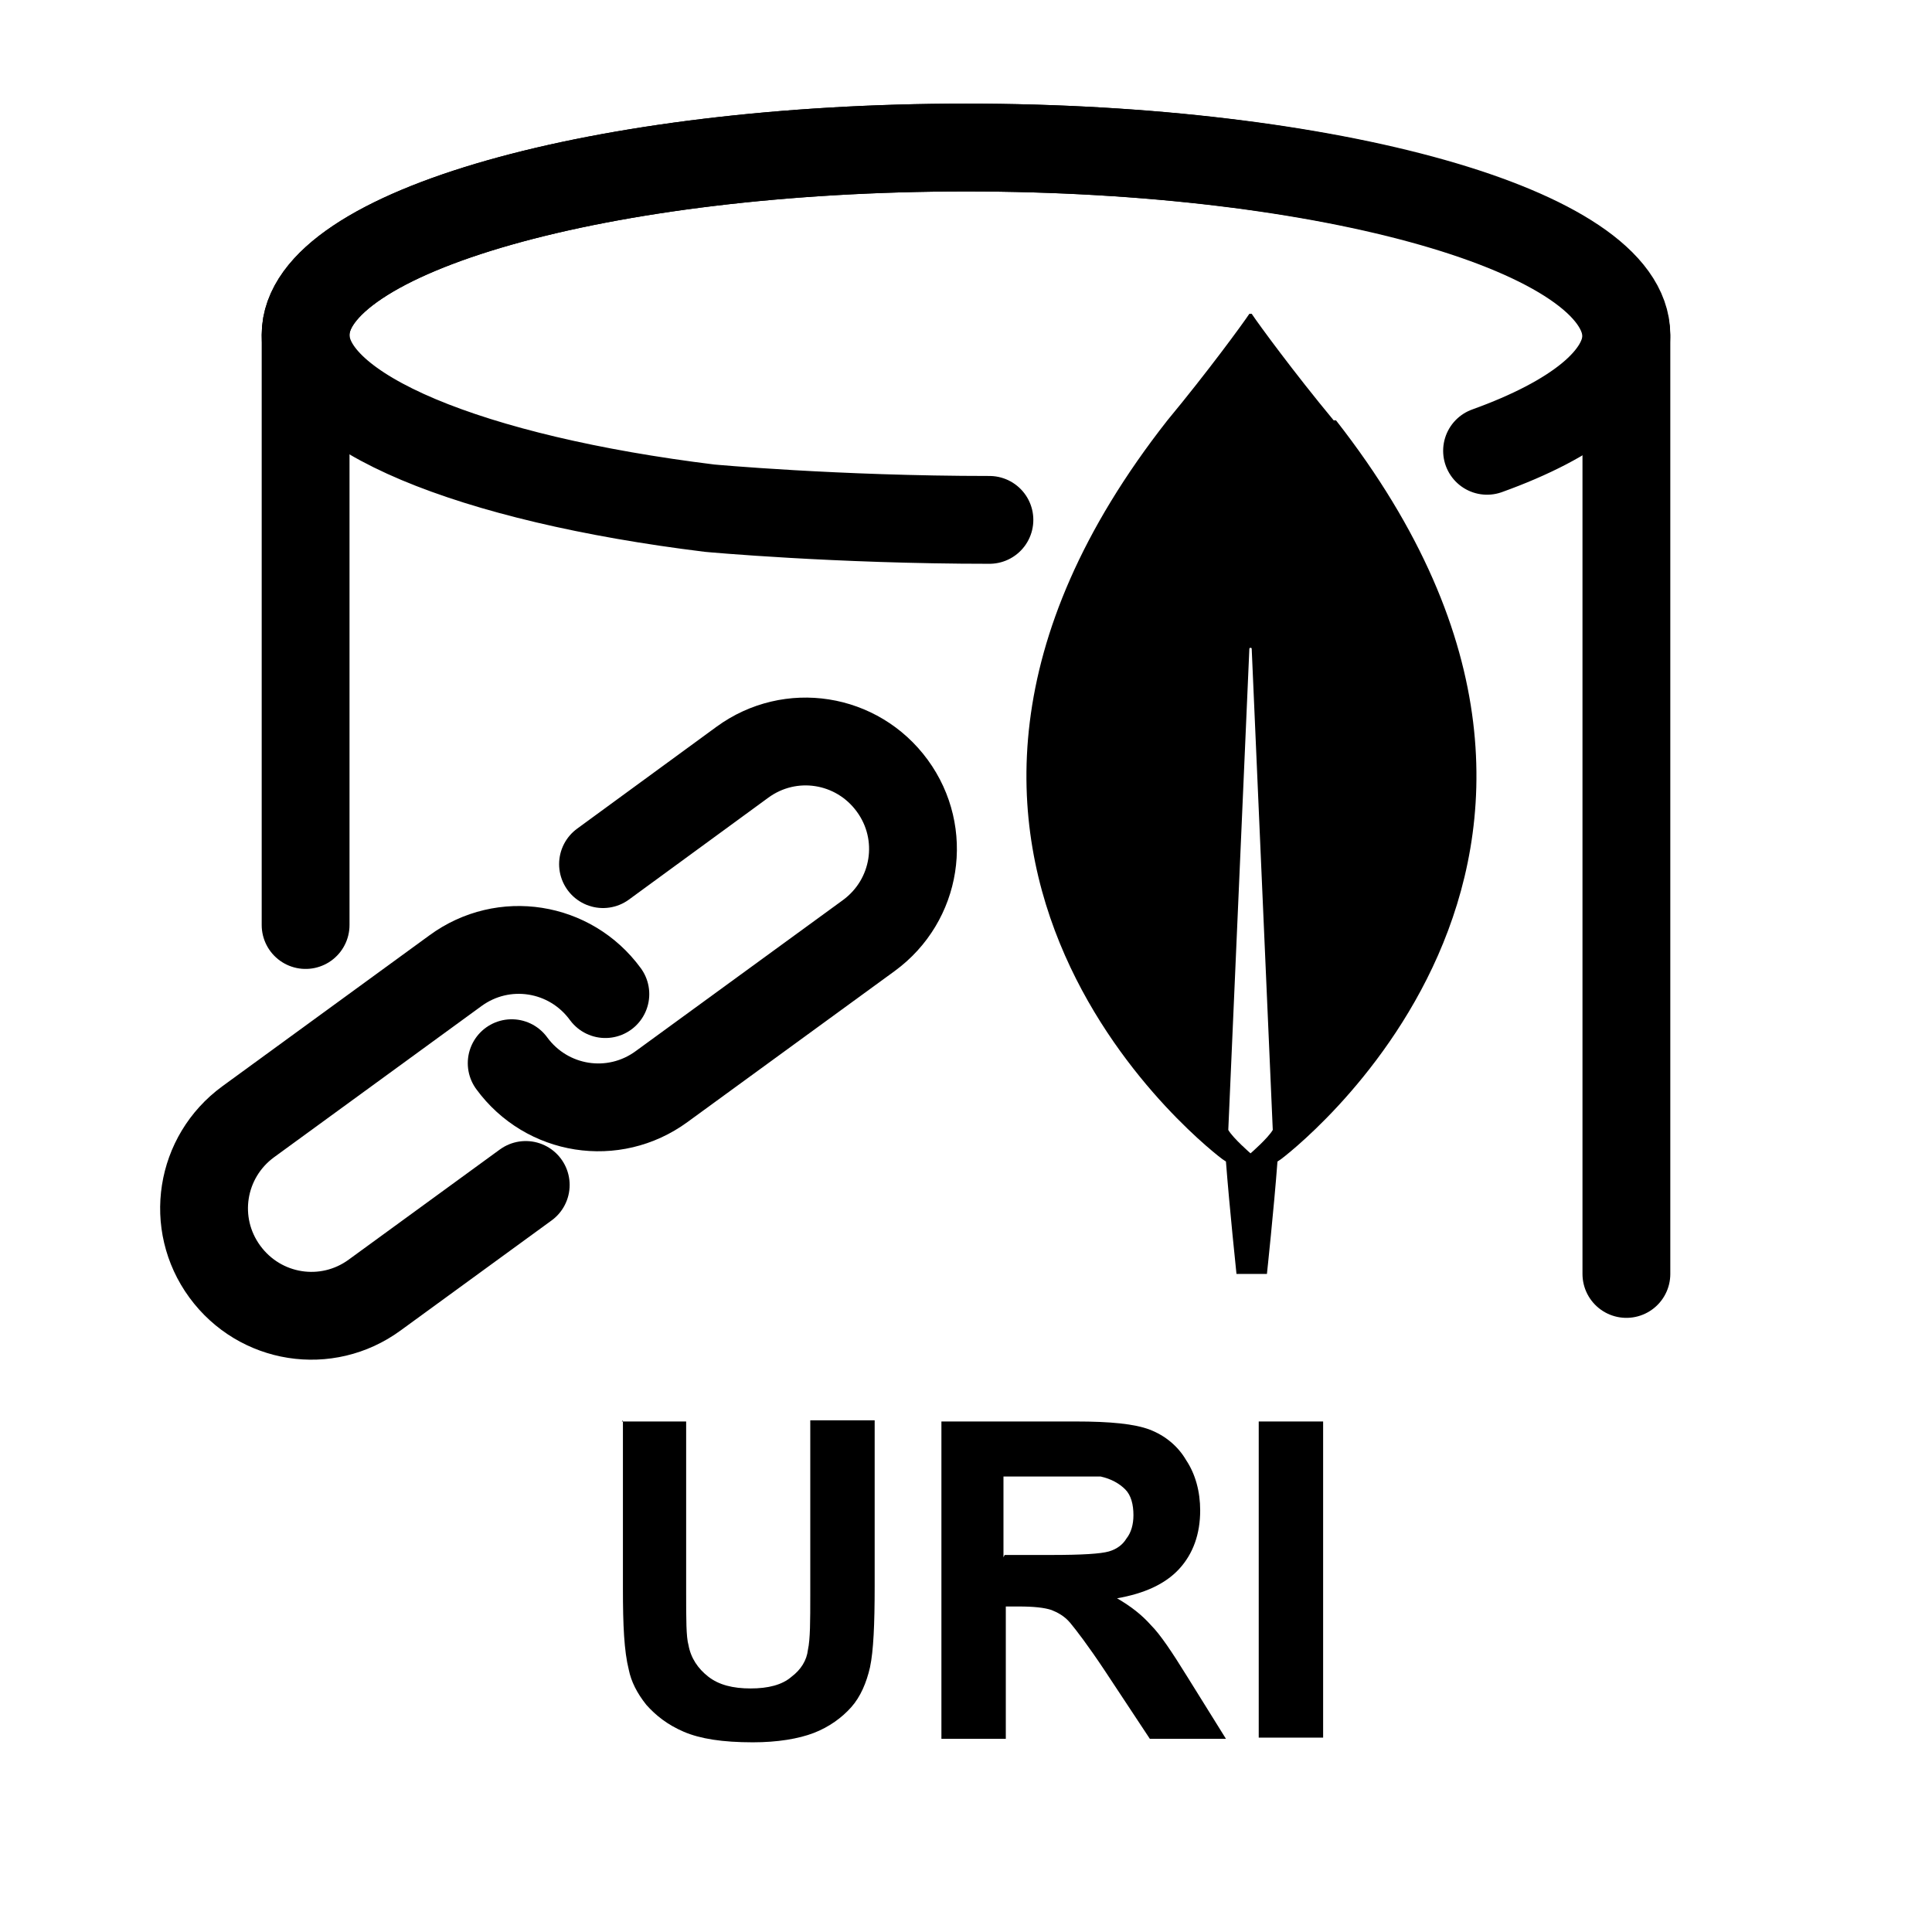
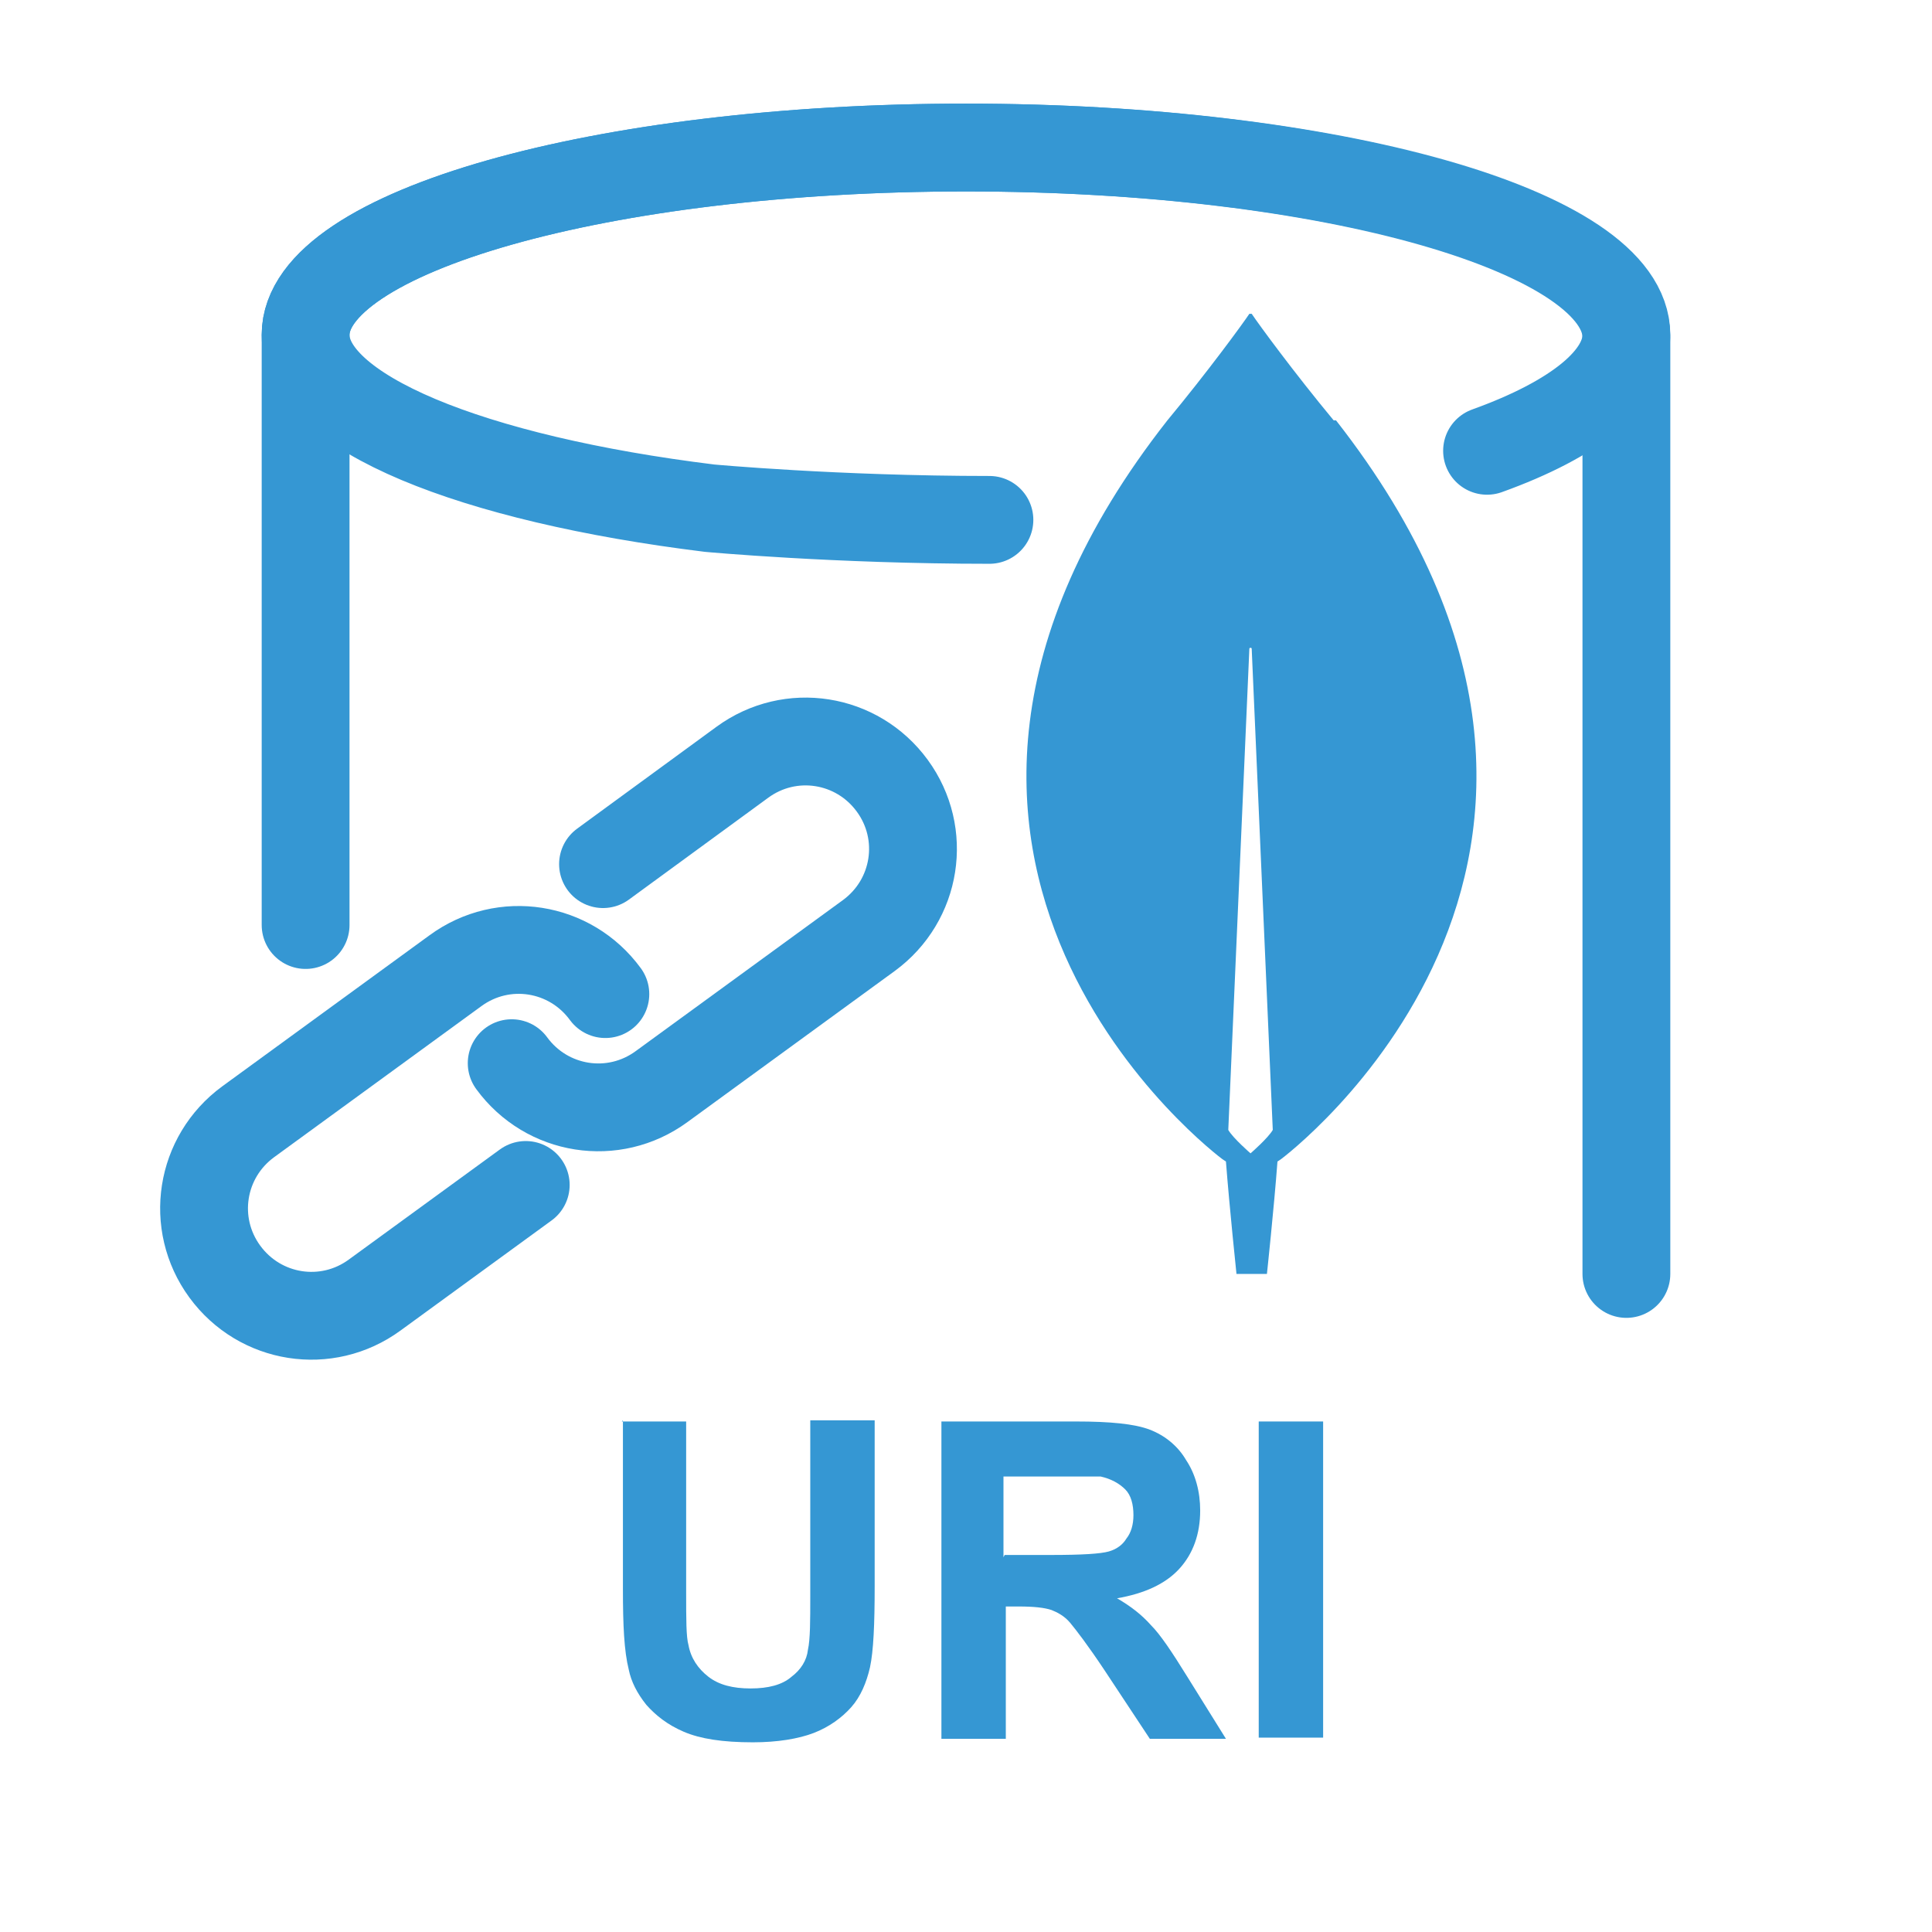
<svg xmlns="http://www.w3.org/2000/svg" id="Layer_3" viewBox="0 0 16.5 16.5">
  <defs>
-     <style>.cls-1{stroke-miterlimit:10;}.cls-1,.cls-2{fill:none;stroke:#000;stroke-linecap:round;stroke-width:.75px;}.cls-2{fill-rule:evenodd;stroke-linejoin:round;}</style>
+     <style>.cls-1{fill:#3597d3;}.cls-2{fill-rule:evenodd;}.cls-2,.cls-3{fill:none;stroke:#3597d3;stroke-linecap:round;stroke-linejoin:round;stroke-width:.75px;}</style>
  </defs>
-   <path class="cls-1" d="M13.89,10.88V2.88h0c0-.9-2.53-1.62-5.64-1.62s-5.64.72-5.64,1.6h0v5.04" />
-   <path class="cls-1" d="M12.7,3.85c.75-.27,1.19-.62,1.19-.99,0-.89-2.53-1.6-5.64-1.6s-5.64.72-5.64,1.6c0,.66,1.42,1.23,3.45,1.48,0,0,1.08.1,2.39.1" />
-   <path d="M5.31,12.14h.55v1.46c0,.23,0,.38.02.45.02.11.08.2.17.27.09.07.21.1.36.1s.27-.03.35-.1c.08-.06.13-.14.14-.23.02-.09.02-.25.02-.46v-1.5h.55v1.42c0,.32-.01.55-.04.69-.03.13-.08.25-.16.34-.08.09-.19.17-.32.22s-.31.08-.52.08c-.26,0-.45-.03-.59-.09s-.24-.14-.32-.23c-.08-.1-.13-.2-.15-.3-.04-.16-.05-.38-.05-.69v-1.44Z" />
-   <path d="M8.04,14.84v-2.7h1.15c.29,0,.5.02.63.07.13.05.24.14.31.26.08.12.12.27.12.43,0,.2-.06.37-.18.5-.12.13-.3.21-.53.25.12.07.21.14.29.23.08.08.18.23.31.44l.33.53h-.65l-.39-.59c-.14-.21-.24-.34-.29-.4s-.11-.09-.16-.11c-.06-.02-.15-.03-.28-.03h-.11v1.13h-.55ZM8.58,13.28h.4c.26,0,.42-.01.49-.03.07-.02.12-.06.15-.11.04-.05.06-.12.06-.2,0-.09-.02-.17-.07-.22s-.12-.09-.21-.11c-.04,0-.18,0-.4,0h-.43v.69Z" />
-   <path d="M10.75,14.84v-2.7h.55v2.7h-.55Z" />
-   <path d="M11.39,3.59c-.34-.41-.64-.82-.7-.91,0,0-.02,0-.02,0-.06.09-.36.5-.7.91-2.96,3.77.47,6.31.47,6.31l.03.02c.03.39.09.96.09.96h.26s.06-.56.09-.96l.03-.02s3.42-2.54.47-6.31h0ZM10.68,9.85s-.15-.13-.19-.2h0s.18-4.11.18-4.11c0-.01.02-.01.02,0l.18,4.11h0c-.04.07-.19.2-.19.2h0Z" />
+   <path class="cls-3" d="M13.89,10.88V2.88h0c0-.9-2.53-1.62-5.64-1.62s-5.64.72-5.64,1.6h0v5.04" />
+   <path class="cls-3" d="M12.7,3.85c.75-.27,1.19-.62,1.19-.99,0-.89-2.53-1.6-5.64-1.6s-5.64.72-5.64,1.6c0,.66,1.42,1.23,3.45,1.48,0,0,1.08.1,2.39.1" />
+   <path class="cls-1" d="M5.31,12.14h.55v1.46c0,.23,0,.38.02.45.02.11.08.2.17.27.09.07.21.1.36.1s.27-.03.35-.1c.08-.06.13-.14.14-.23.02-.09.02-.25.02-.46v-1.5h.55v1.42c0,.32-.01.55-.04.69-.03.13-.08.25-.16.34-.08.09-.19.17-.32.22s-.31.08-.52.08c-.26,0-.45-.03-.59-.09s-.24-.14-.32-.23c-.08-.1-.13-.2-.15-.3-.04-.16-.05-.38-.05-.69v-1.44Z" />
+   <path class="cls-1" d="M8.04,14.84v-2.7h1.15c.29,0,.5.02.63.07.13.05.24.14.31.26.08.12.12.27.12.43,0,.2-.06.37-.18.5-.12.13-.3.21-.53.25.12.07.21.14.29.23.08.08.18.23.31.44l.33.53h-.65l-.39-.59c-.14-.21-.24-.34-.29-.4s-.11-.09-.16-.11c-.06-.02-.15-.03-.28-.03h-.11v1.13h-.55ZM8.58,13.28h.4c.26,0,.42-.01.49-.03.07-.02.12-.06.15-.11.04-.05.06-.12.06-.2,0-.09-.02-.17-.07-.22s-.12-.09-.21-.11c-.04,0-.18,0-.4,0h-.43v.69Z" />
+   <path class="cls-1" d="M10.75,14.84v-2.7h.55v2.7h-.55Z" />
+   <path class="cls-1" d="M11.39,3.59c-.34-.41-.64-.82-.7-.91,0,0-.02,0-.02,0-.06.09-.36.5-.7.91-2.96,3.77.47,6.31.47,6.31l.03.02c.03.39.09.96.09.96h.26s.06-.56.09-.96l.03-.02s3.42-2.54.47-6.31h0ZM10.68,9.85s-.15-.13-.19-.2h0s.18-4.11.18-4.11c0-.01.02-.01.02,0l.18,4.11h0c-.04.07-.19.2-.19.2h0Z" />
  <path class="cls-2" d="M4.49,10.12l-1.29.94c-.41.3-.98.21-1.28-.2h0c-.3-.41-.21-.98.2-1.28l1.77-1.29c.41-.3.98-.21,1.28.2" />
  <path class="cls-2" d="M5.15,7.38l1.19-.87c.41-.3.98-.21,1.28.2h0c.3.41.21.98-.2,1.28l-1.77,1.29c-.41.3-.98.21-1.28-.2h0" />
</svg>
